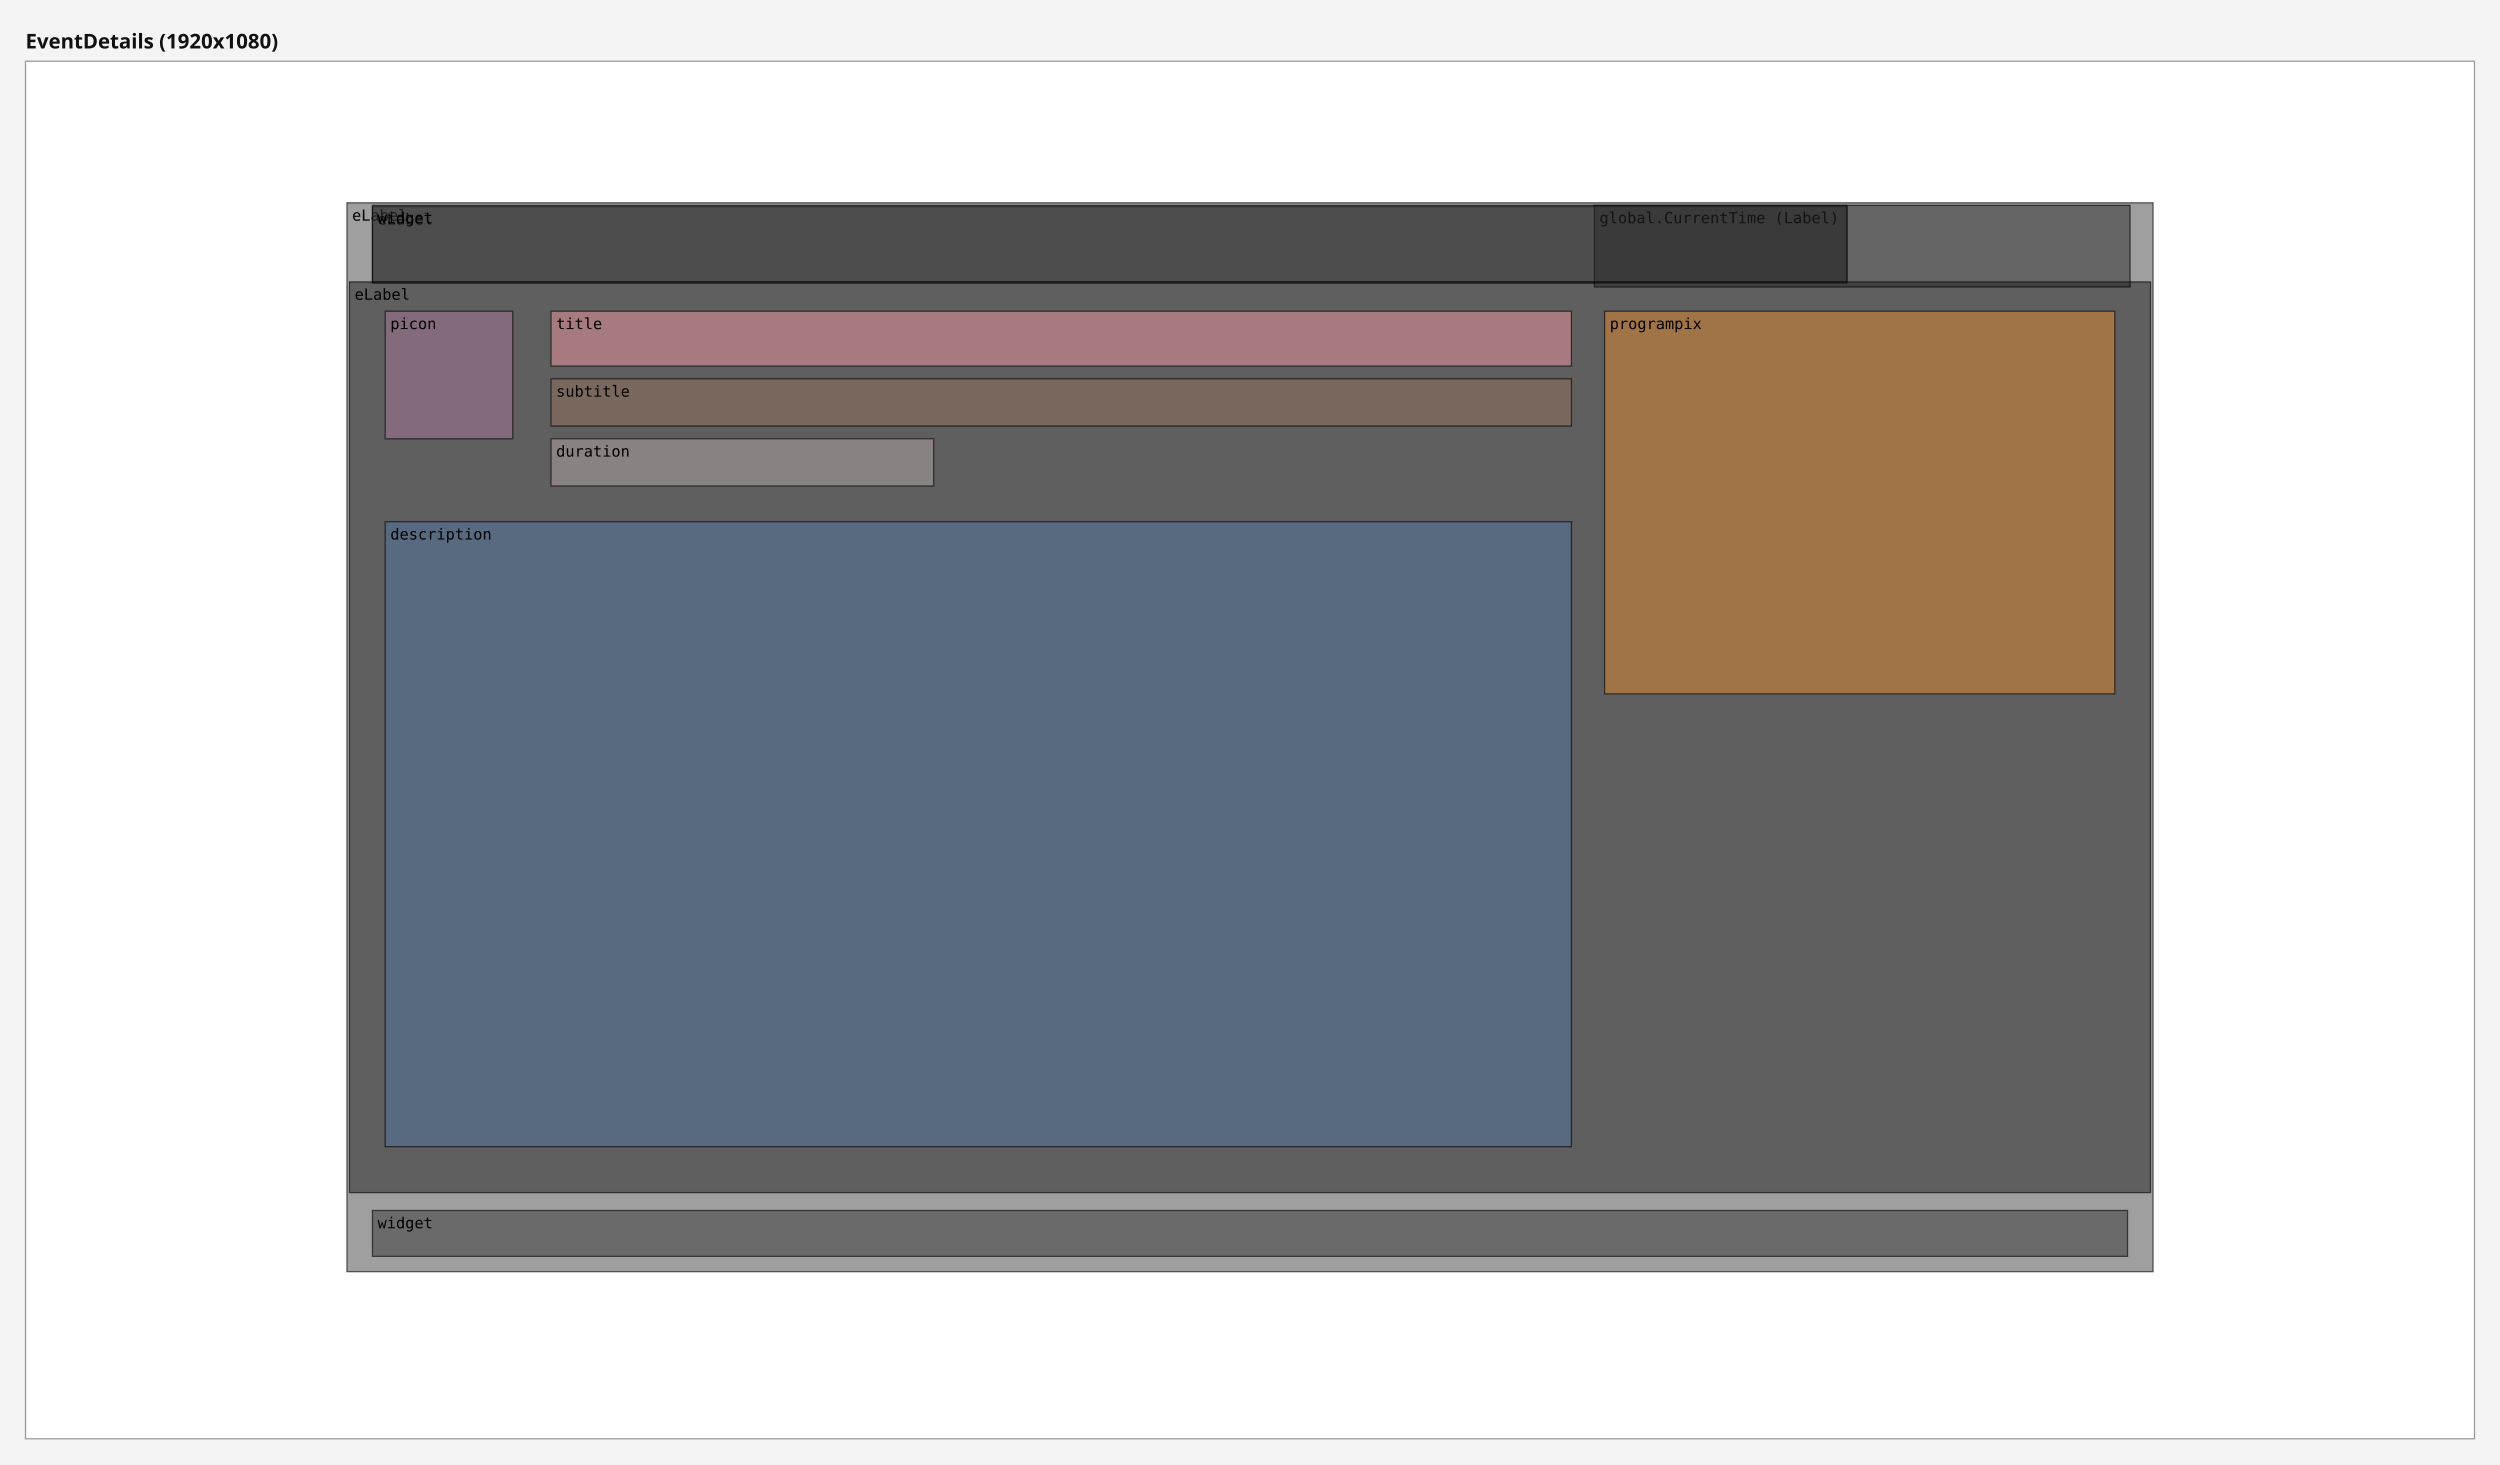
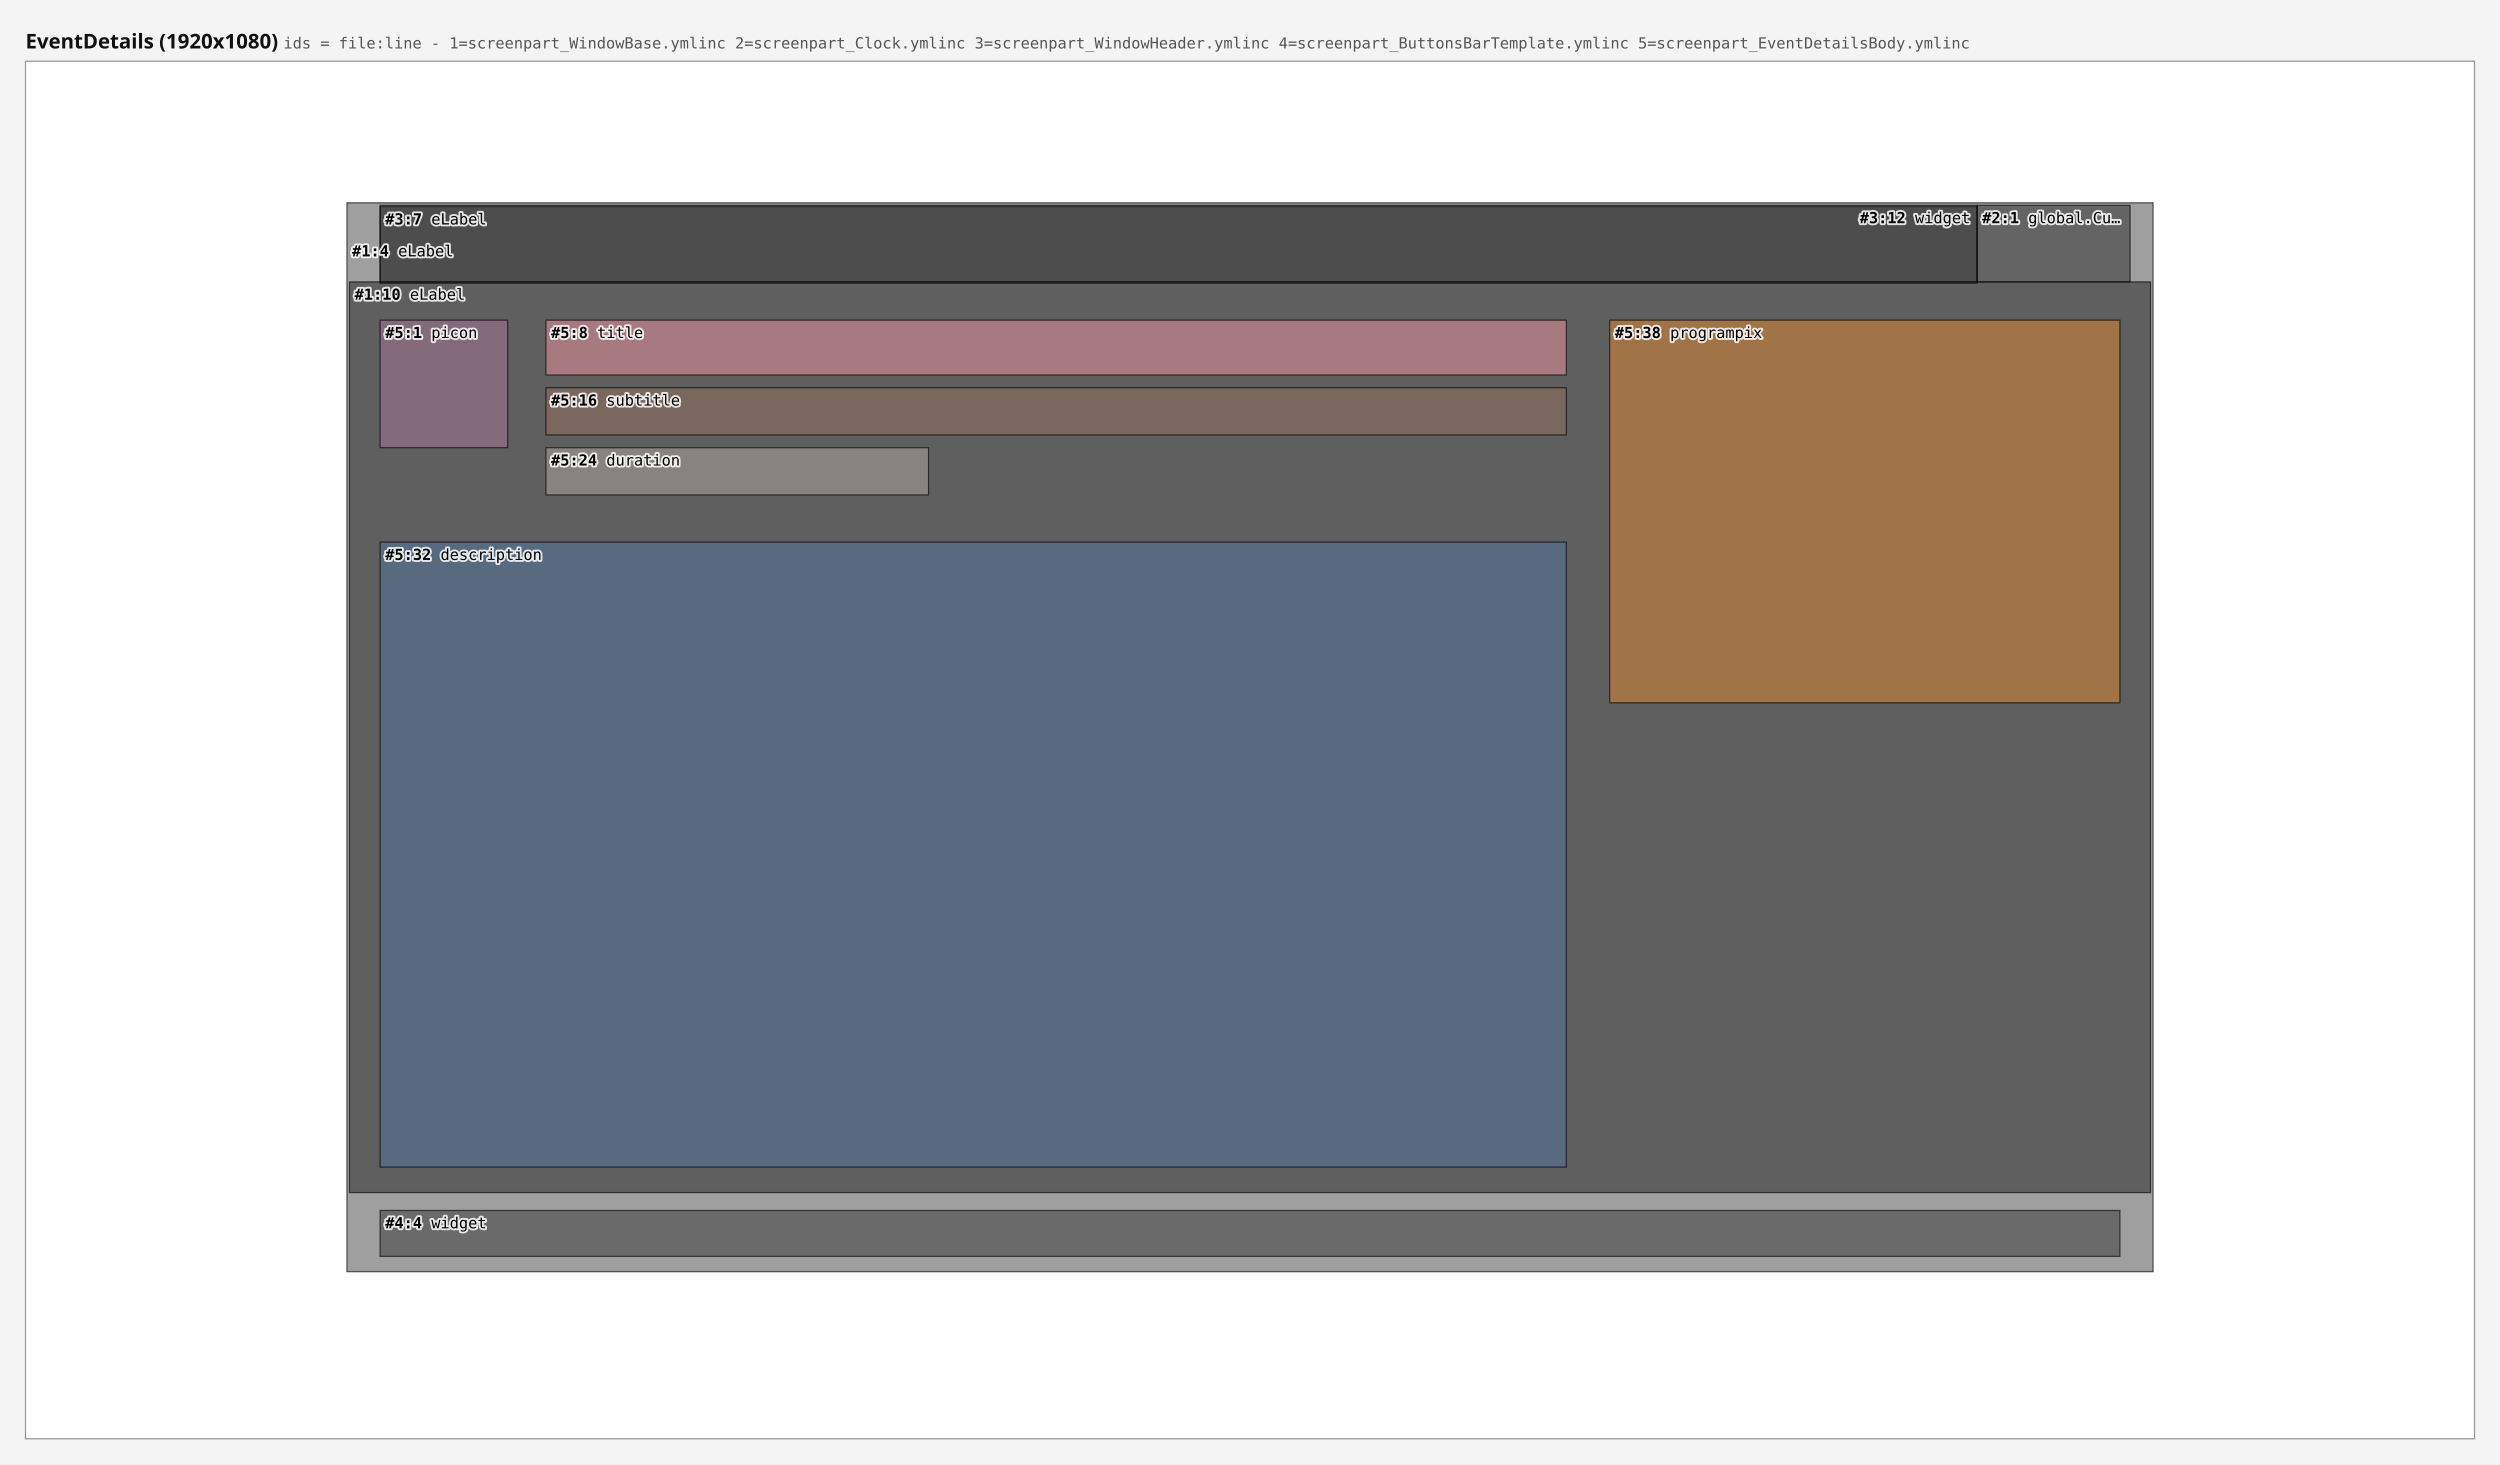
<svg xmlns="http://www.w3.org/2000/svg" width="1960" height="1148" viewBox="0 0 1960 1148">
  <rect x="0" y="0" width="1960" height="1148" fill="#f4f4f4" />
-   <text x="20" y="38" font-family="sans-serif" font-size="16" font-weight="bold" fill="#111111">EventDetails (1920x1080)</text>
+   <text x="20" y="38" font-family="sans-serif" font-size="16" font-weight="bold" fill="#111111">EventDetails (1920x1080) <tspan font-family="monospace" font-size="12" font-weight="normal" fill="#555555">ids = file:line - 1=screenpart_WindowBase.ymlinc  2=screenpart_Clock.ymlinc  3=screenpart_WindowHeader.ymlinc  4=screenpart_ButtonsBarTemplate.ymlinc  5=screenpart_EventDetailsBody.ymlinc</tspan>
+   </text>
  <g data-screen="0" transform="translate(20,48)">
    <rect x="0" y="0" width="1920" height="1080" fill="#ffffff" stroke="#999999" stroke-width="1" />
-     <g>
-       <rect data-ref="0:0" x="252" y="111" width="1416" height="838" fill="#2c2c2c" fill-opacity="0.45" stroke="#000000" stroke-opacity="0.6" stroke-width="1" />
-       <text x="256" y="125" font-family="monospace" font-size="12" fill="#000000">eLabel</text>
-     </g>
-     <g>
-       <rect data-ref="0:1" x="254" y="173" width="1412" height="714" fill="#121212" fill-opacity="0.45" stroke="#000000" stroke-opacity="0.6" stroke-width="1" />
-       <text x="258" y="187" font-family="monospace" font-size="12" fill="#000000">eLabel</text>
-     </g>
-     <g>
-       <rect data-ref="0:6" x="282" y="196" width="100" height="100" fill="#b07aa1" fill-opacity="0.45" stroke="#000000" stroke-opacity="0.6" stroke-width="1" />
-       <text x="286" y="210" font-family="monospace" font-size="12" fill="#000000">picon</text>
-     </g>
-     <g>
-       <rect data-ref="0:10" x="282" y="361" width="930" height="490" fill="#4e79a7" fill-opacity="0.45" stroke="#000000" stroke-opacity="0.6" stroke-width="1" />
-       <text x="286" y="375" font-family="monospace" font-size="12" fill="#000000">description</text>
-     </g>
-     <g>
-       <rect data-ref="0:11" x="1238" y="196" width="400" height="300" fill="#f28e2b" fill-opacity="0.45" stroke="#000000" stroke-opacity="0.6" stroke-width="1" />
-       <text x="1242" y="210" font-family="monospace" font-size="12" fill="#000000">programpix</text>
-     </g>
-     <g>
-       <rect data-ref="0:7" x="412" y="196" width="800" height="43" fill="#ff9da7" fill-opacity="0.45" stroke="#000000" stroke-opacity="0.6" stroke-width="1" />
-       <text x="416" y="210" font-family="monospace" font-size="12" fill="#000000">title</text>
-     </g>
-     <g>
-       <rect data-ref="0:8" x="412" y="249" width="800" height="37" fill="#9c755f" fill-opacity="0.45" stroke="#000000" stroke-opacity="0.6" stroke-width="1" />
-       <text x="416" y="263" font-family="monospace" font-size="12" fill="#000000">subtitle</text>
-     </g>
-     <g>
-       <rect data-ref="0:9" x="412" y="296" width="300" height="37" fill="#bab0ac" fill-opacity="0.45" stroke="#000000" stroke-opacity="0.6" stroke-width="1" />
-       <text x="416" y="310" font-family="monospace" font-size="12" fill="#000000">duration</text>
-     </g>
-     <g>
-       <rect data-ref="0:2" x="272" y="901" width="1376" height="36" fill="#2c2c2c" fill-opacity="0.45" stroke="#000000" stroke-opacity="0.6" stroke-width="1" />
-       <text x="276" y="915" font-family="monospace" font-size="12" fill="#000000">widget</text>
-     </g>
-     <g>
-       <rect data-ref="0:4" x="272" y="114" width="1156" height="60" fill="#2c2c2c" fill-opacity="0.45" stroke="#000000" stroke-opacity="0.6" stroke-width="1" />
-       <text x="276" y="128" font-family="monospace" font-size="12" fill="#000000">eLabel</text>
-     </g>
-     <g>
-       <rect data-ref="0:3" x="1230" y="113" width="420" height="64" fill="#1d1d1d" fill-opacity="0.45" stroke="#000000" stroke-opacity="0.6" stroke-width="1" />
-       <text x="1234" y="127" font-family="monospace" font-size="12" fill="#000000">global.CurrentTime (Label)</text>
-     </g>
-     <g>
-       <rect data-ref="0:5" x="272" y="113" width="1156" height="60" fill="#2c2c2c" fill-opacity="0.45" stroke="#000000" stroke-opacity="0.6" stroke-width="1" />
-       <text x="276" y="127" font-family="monospace" font-size="12" fill="#000000">widget</text>
+     <rect data-ref="0:0" data-src="screenpart_WindowBase.ymlinc:4" x="252" y="111" width="1416" height="838" fill="#2c2c2c" fill-opacity="0.45" stroke="#000000" stroke-opacity="0.6" stroke-width="1" />
+     <rect data-ref="0:1" data-src="screenpart_WindowBase.ymlinc:10" x="254" y="173" width="1412" height="714" fill="#121212" fill-opacity="0.45" stroke="#000000" stroke-opacity="0.6" stroke-width="1" />
+     <rect data-ref="0:6" data-src="screenpart_EventDetailsBody.ymlinc:1" x="278" y="203" width="100" height="100" fill="#b07aa1" fill-opacity="0.45" stroke="#000000" stroke-opacity="0.6" stroke-width="1" />
+     <rect data-ref="0:10" data-src="screenpart_EventDetailsBody.ymlinc:32" x="278" y="377" width="930" height="490" fill="#4e79a7" fill-opacity="0.45" stroke="#000000" stroke-opacity="0.6" stroke-width="1" />
+     <rect data-ref="0:11" data-src="screenpart_EventDetailsBody.ymlinc:38" x="1242" y="203" width="400" height="300" fill="#f28e2b" fill-opacity="0.45" stroke="#000000" stroke-opacity="0.6" stroke-width="1" />
+     <rect data-ref="0:7" data-src="screenpart_EventDetailsBody.ymlinc:8" x="408" y="203" width="800" height="43" fill="#ff9da7" fill-opacity="0.45" stroke="#000000" stroke-opacity="0.6" stroke-width="1" />
+     <rect data-ref="0:8" data-src="screenpart_EventDetailsBody.ymlinc:16" x="408" y="256" width="800" height="37" fill="#9c755f" fill-opacity="0.45" stroke="#000000" stroke-opacity="0.6" stroke-width="1" />
+     <rect data-ref="0:9" data-src="screenpart_EventDetailsBody.ymlinc:24" x="408" y="303" width="300" height="37" fill="#bab0ac" fill-opacity="0.45" stroke="#000000" stroke-opacity="0.6" stroke-width="1" />
+     <rect data-ref="0:5" data-src="screenpart_ButtonsBarTemplate.ymlinc:4" x="278" y="901" width="1364" height="36" fill="#2c2c2c" fill-opacity="0.45" stroke="#000000" stroke-opacity="0.6" stroke-width="1" />
+     <rect data-ref="0:3" data-src="screenpart_WindowHeader.ymlinc:7" x="278" y="114" width="1252" height="60" fill="#2c2c2c" fill-opacity="0.45" stroke="#000000" stroke-opacity="0.6" stroke-width="1" />
+     <rect data-ref="0:2" data-src="screenpart_Clock.ymlinc:1" x="1530" y="113" width="120" height="60" fill="#1d1d1d" fill-opacity="0.45" stroke="#000000" stroke-opacity="0.6" stroke-width="1" />
+     <rect data-ref="0:4" data-src="screenpart_WindowHeader.ymlinc:12" x="278" y="113" width="1252" height="60" fill="#2c2c2c" fill-opacity="0.45" stroke="#000000" stroke-opacity="0.6" stroke-width="1" />
+     <g pointer-events="none" font-family="monospace" font-size="12" fill="#000000" stroke="#ffffff" stroke-width="3" stroke-opacity="0.85" stroke-linejoin="round" paint-order="stroke">
+       <text x="256" y="153">
+         <tspan font-weight="bold">#1:4</tspan> eLabel</text>
+       <text x="258" y="187">
+         <tspan font-weight="bold">#1:10</tspan> eLabel</text>
+       <text x="282" y="217">
+         <tspan font-weight="bold">#5:1</tspan> picon</text>
+       <text x="282" y="391">
+         <tspan font-weight="bold">#5:32</tspan> description</text>
+       <text x="1246" y="217">
+         <tspan font-weight="bold">#5:38</tspan> programpix</text>
+       <text x="412" y="217">
+         <tspan font-weight="bold">#5:8</tspan> title</text>
+       <text x="412" y="270">
+         <tspan font-weight="bold">#5:16</tspan> subtitle</text>
+       <text x="412" y="317">
+         <tspan font-weight="bold">#5:24</tspan> duration</text>
+       <text x="282" y="915">
+         <tspan font-weight="bold">#4:4</tspan> widget</text>
+       <text x="282" y="128">
+         <tspan font-weight="bold">#3:7</tspan> eLabel</text>
+       <text x="1534" y="127">
+         <tspan font-weight="bold">#2:1</tspan> global.Cu…</text>
+       <text x="1438" y="127">
+         <tspan font-weight="bold">#3:12</tspan> widget</text>
    </g>
  </g>
</svg>
